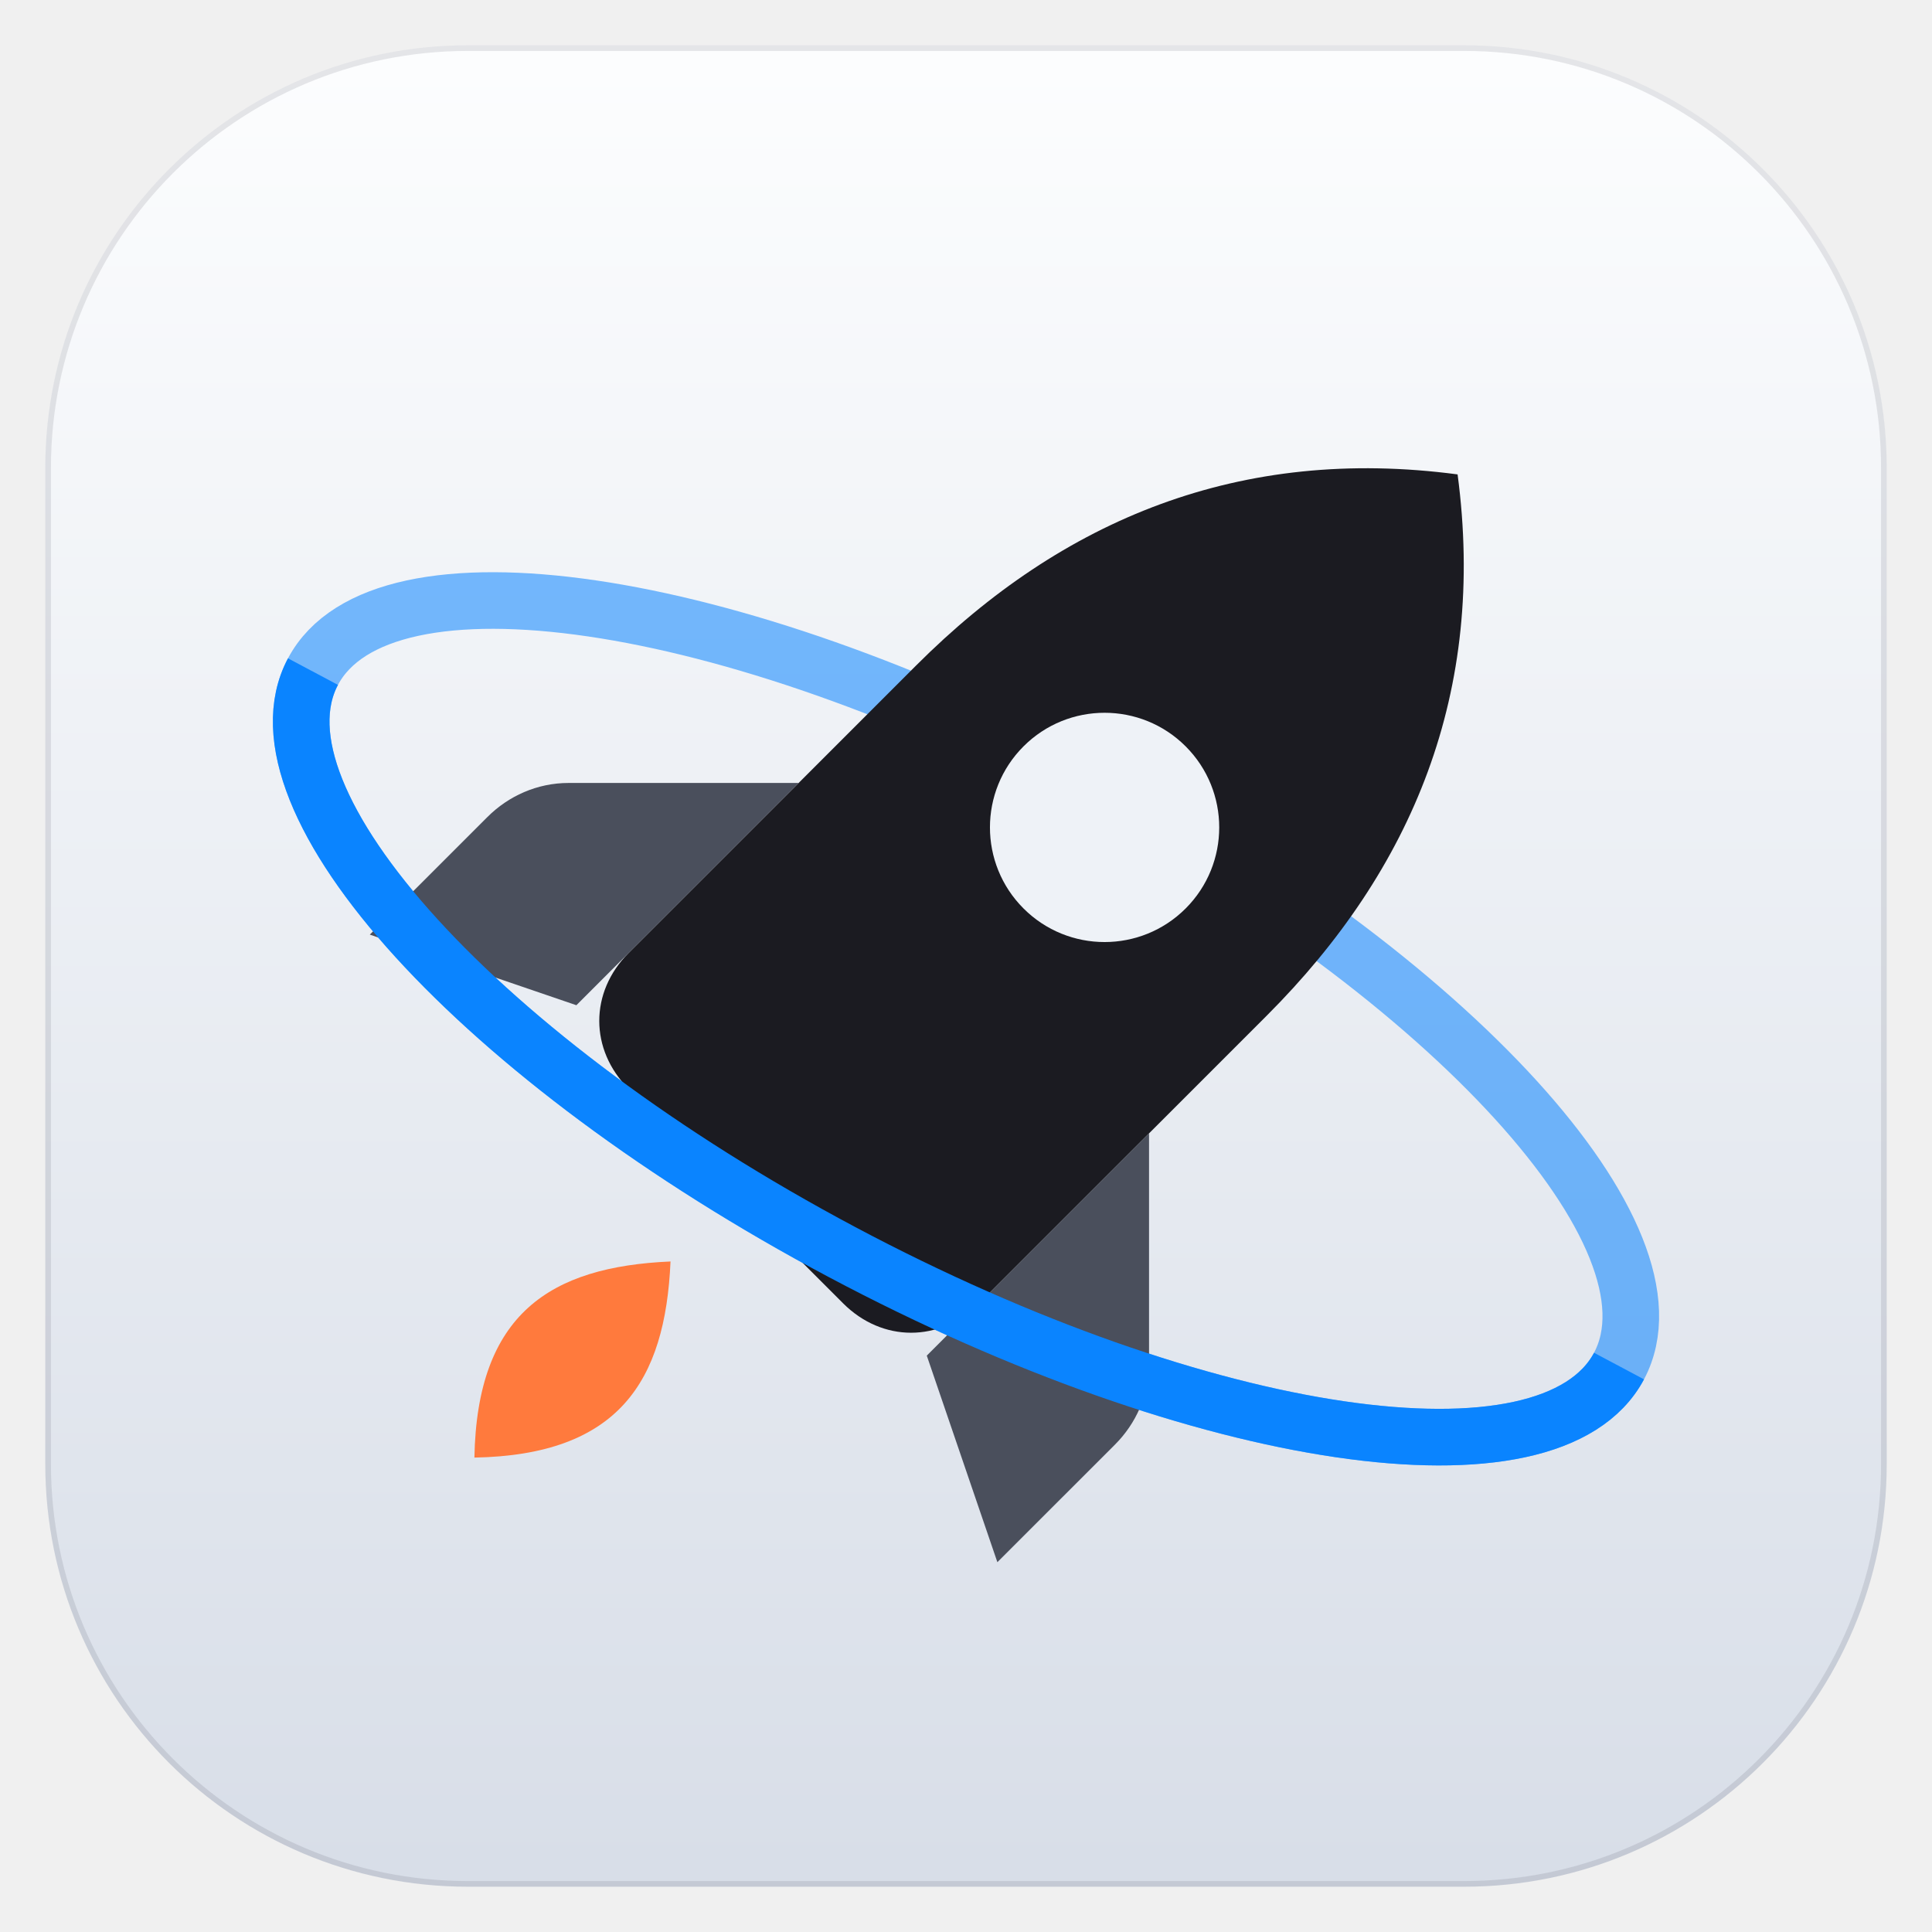
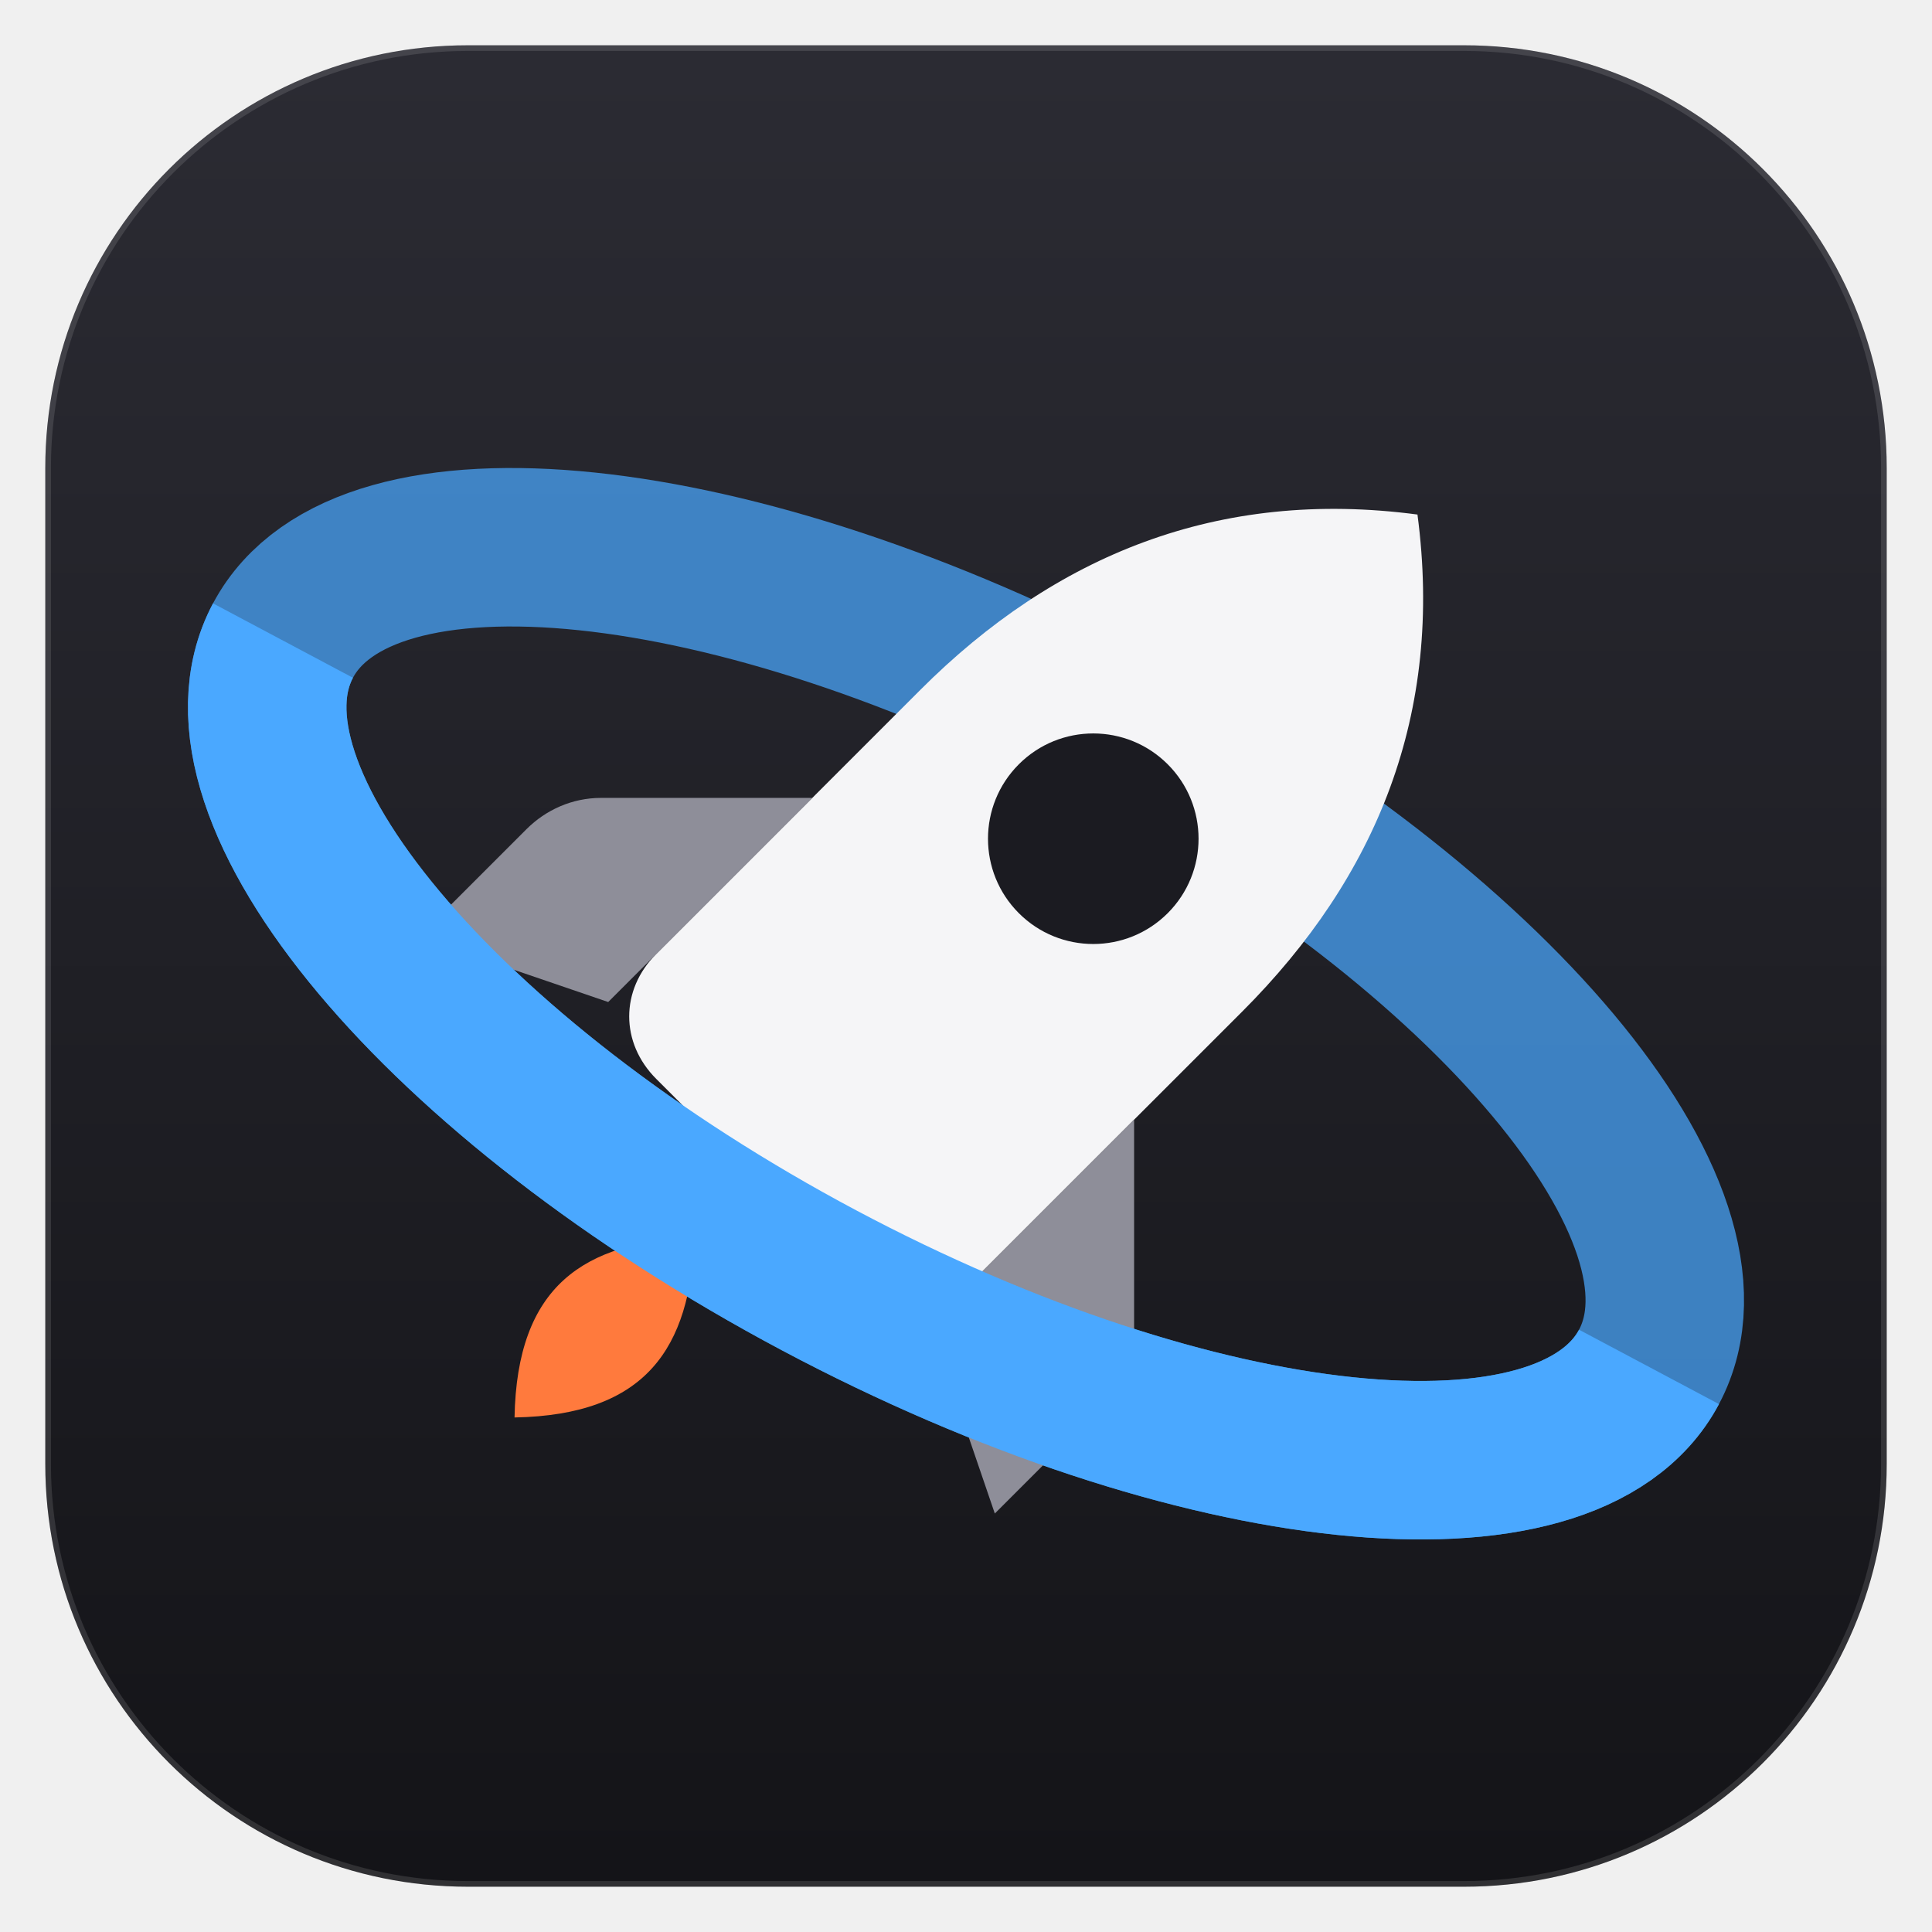
<svg xmlns="http://www.w3.org/2000/svg" viewBox="0 0 1024 1024" width="1024" height="1024">
  <defs>
-     <linearGradient id="tile" x1="0" y1="0" x2="0" y2="1">
-       <stop offset="0" stop-color="#FCFDFE" />
-       <stop offset="1" stop-color="#D8DEE8" />
+     <linearGradient id="rl-tile" x1="0" y1="0" x2="0" y2="1">
+       <stop offset="0" stop-color="#2B2B33" />
+       <stop offset="1" stop-color="#141418" />
    </linearGradient>
-     <clipPath id="front">
-       <rect x="0" y="540" width="1024" height="484" />
+     <clipPath id="rl-front">
+       <rect x="0" y="532" width="1024" height="492" />
    </clipPath>
  </defs>
-   <rect x="24" y="24" width="976" height="976" rx="224" fill="url(#tile)" />
-   <rect x="25.5" y="25.5" width="973" height="973" rx="222.5" fill="none" stroke="#0B1220" stroke-opacity="0.10" stroke-width="3" />
-   <ellipse cx="512" cy="540" rx="392" ry="140" transform="rotate(28 512 540)" fill="none" stroke="#0A84FF" stroke-width="30" stroke-opacity="0.55" />
-   <g transform="rotate(45 512 512) translate(512 512) scale(0.98) translate(-512 -526)">
-     <path d="M512 150C606 222 646 318 646 430V650C646 680 624 702 594 702H430C400 702 378 680 378 650V430C378 318 418 222 512 150Z" fill="#1B1B21" />
-     <circle cx="512" cy="420" r="62" fill="#EEF2F7" />
-     <path d="M378 520L290 608C278 620 272 636 272 652V742L378 690Z" fill="#4A4F5C" />
-     <path d="M646 520L734 608C746 620 752 636 752 652V742L646 690Z" fill="#4A4F5C" />
+   <rect x="24" y="24" width="976" height="976" rx="224" fill="url(#rl-tile)" />
+   <rect x="25.5" y="25.5" width="973" height="973" rx="222.5" fill="none" stroke="#FFFFFF" stroke-opacity="0.12" stroke-width="3" />
+   <ellipse cx="512" cy="532" rx="410" ry="166" transform="rotate(28 512 532)" fill="none" stroke="#4AA8FF" stroke-width="84" stroke-opacity="0.72" />
+   <g transform="rotate(45 512 512) translate(512 512) scale(0.9) translate(-512 -526)">
+     <path d="M512 150C606 222 646 318 646 430V650C646 680 624 702 594 702H430C400 702 378 680 378 650V430C378 318 418 222 512 150Z" fill="#F5F5F7" />
+     <circle cx="512" cy="420" r="62" fill="#1B1B21" />
+     <path d="M378 520L290 608C278 620 272 636 272 652V742L378 690Z" fill="#8E8E99" />
+     <path d="M646 520L734 608C746 620 752 636 752 652V742L646 690Z" fill="#8E8E99" />
    <path d="M512 752C556 800 566 846 512 902C458 846 468 800 512 752Z" fill="#FF7A3D" />
  </g>
-   <ellipse cx="512" cy="540" rx="392" ry="140" transform="rotate(28 512 540)" fill="none" stroke="#0A84FF" stroke-width="30" clip-path="url(#front)" />
+   <ellipse cx="512" cy="532" rx="410" ry="166" transform="rotate(28 512 532)" fill="none" stroke="#4AA8FF" stroke-width="84" clip-path="url(#rl-front)" />
</svg>
